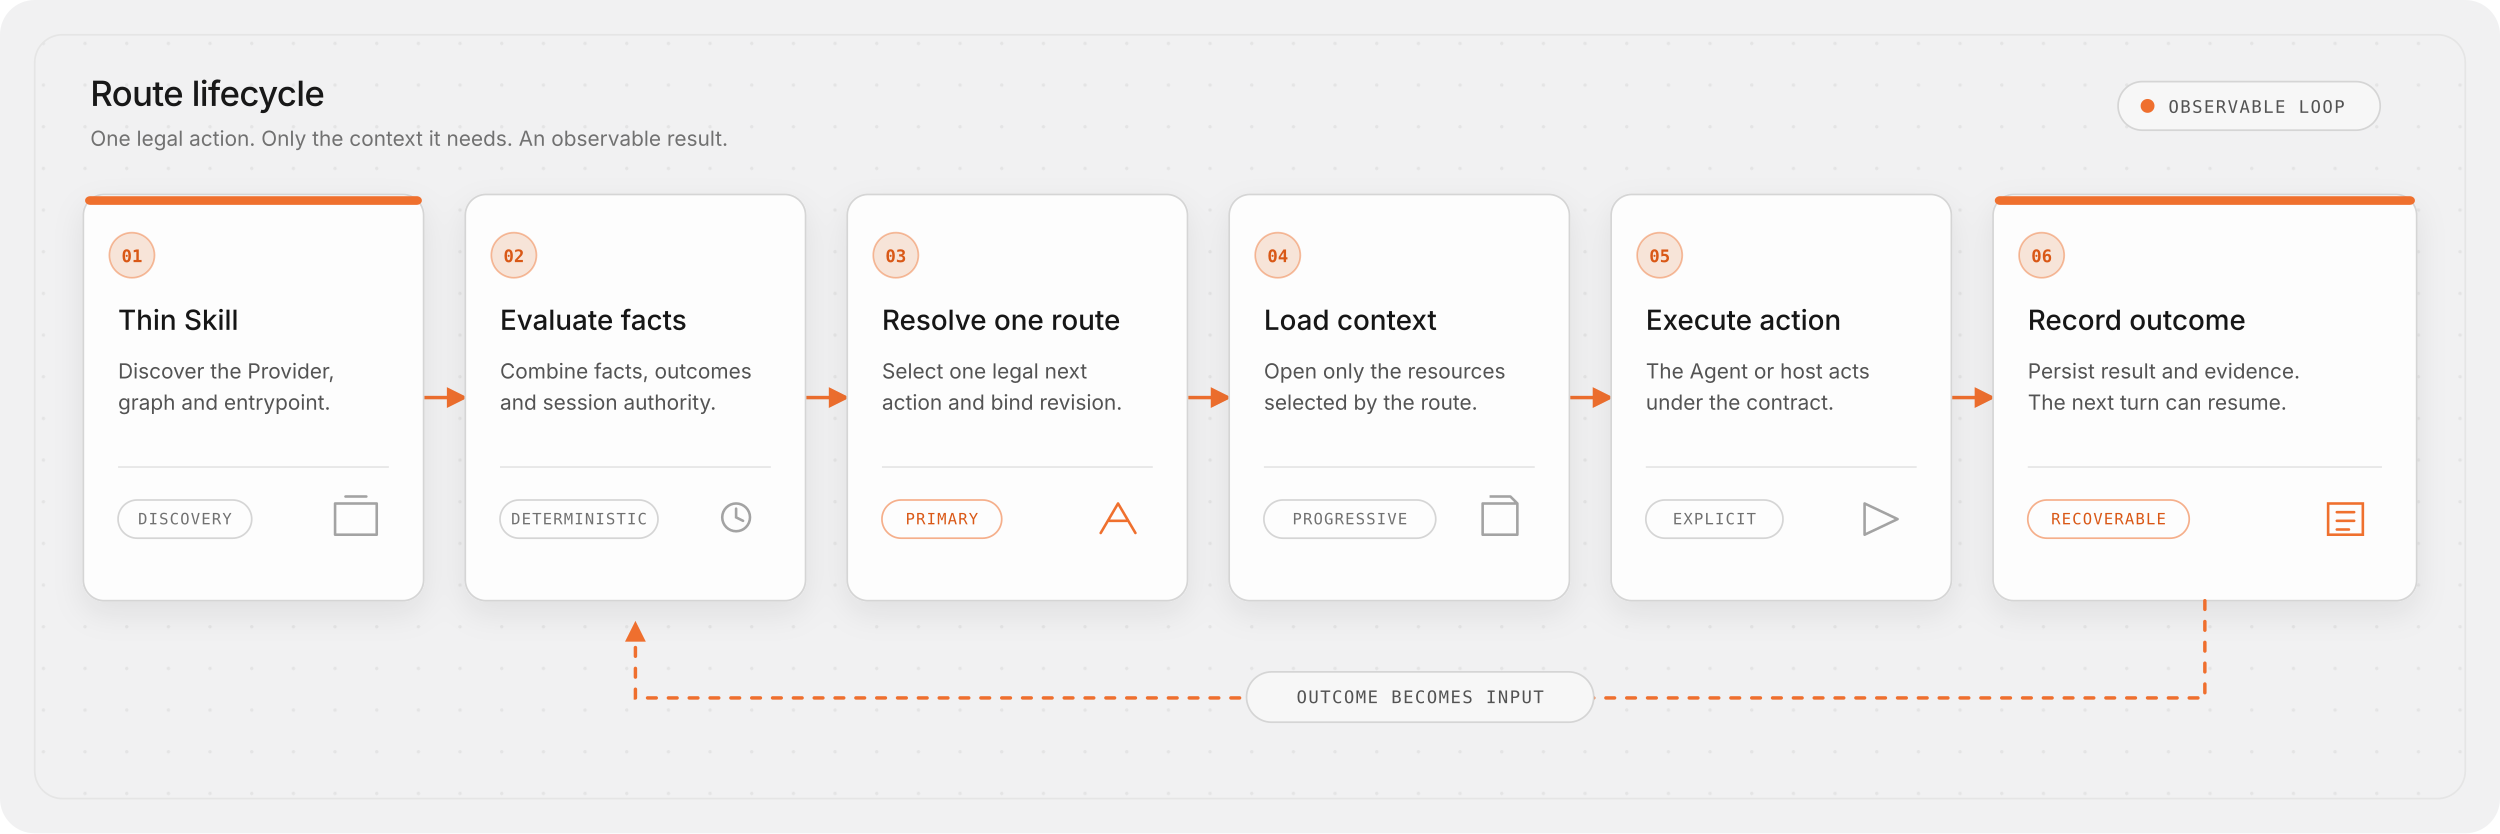
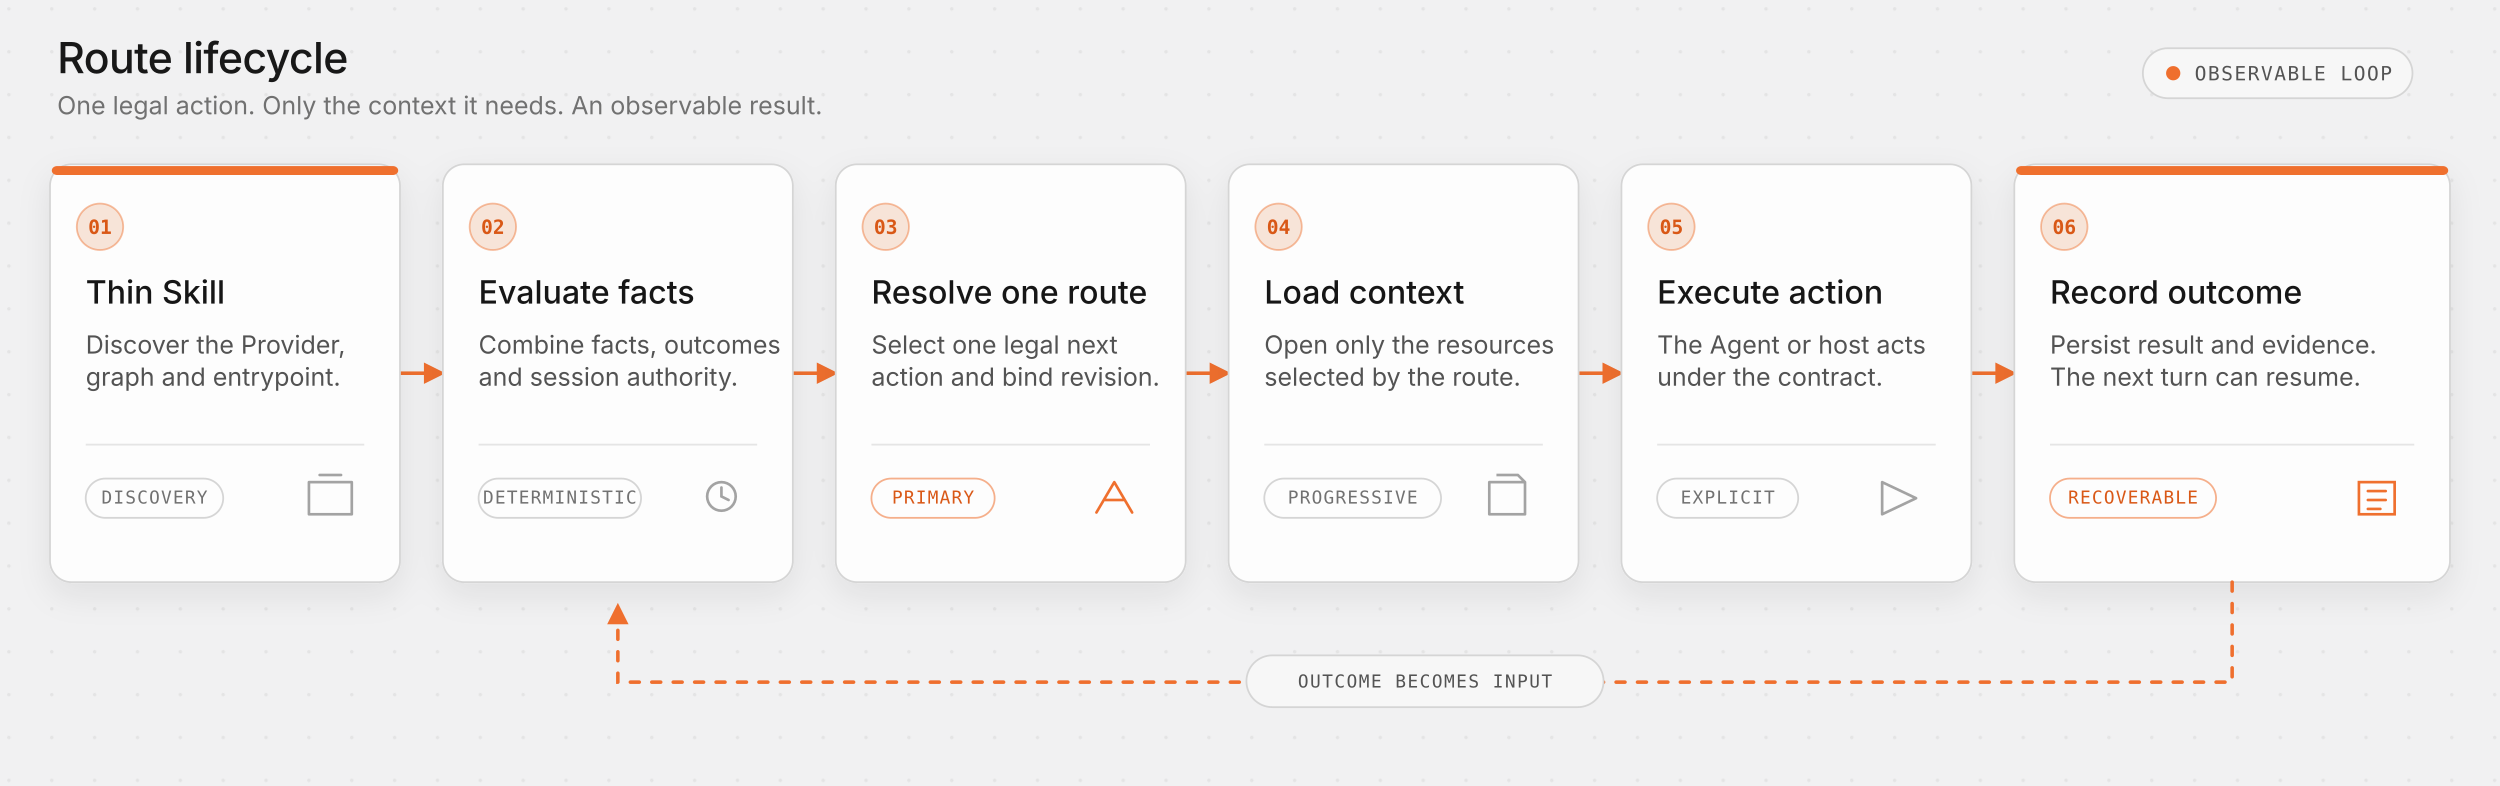
- <svg xmlns="http://www.w3.org/2000/svg" width="1440" height="480" viewBox="0 0 1440 480" role="img" aria-labelledby="title desc">
+ <svg xmlns="http://www.w3.org/2000/svg" width="1400" height="440" viewBox="20 20 1400 440" role="img" aria-labelledby="title desc">
  <defs>
    <pattern id="grid" width="24" height="24" patternUnits="userSpaceOnUse">
      <circle cx="1" cy="1" r="1" fill="#d5d5d5" opacity="0.46" />
    </pattern>
    <filter id="lift" x="-20%" y="-20%" width="140%" height="150%">
      <feDropShadow dx="0" dy="7" stdDeviation="9" flood-color="#181818" flood-opacity="0.075" />
    </filter>
    <marker id="arrow" viewBox="0 0 10 10" refX="8" refY="5" markerWidth="6" markerHeight="6" orient="auto-start-reverse">
      <path d="M 0 0 L 10 5 L 0 10 z" fill="#ef6f2e" />
    </marker>
    <marker id="arrow-muted" viewBox="0 0 10 10" refX="8" refY="5" markerWidth="6" markerHeight="6" orient="auto-start-reverse">
      <path d="M 0 0 L 10 5 L 0 10 z" fill="#a3a3a3" />
    </marker>
+     <style>
+       text[font-size="20"] { font-size: 24px; }
+       text[font-size="16"] { font-size: 18px; }
+       text[font-size="12"] { font-size: 14px; }
+       text[font-size="10"] { font-size: 11px; }
+       text[font-size="9"] { font-size: 10px; }
+     </style>
  </defs>
-   <rect width="1440" height="480" rx="20" fill="#f1f1f2" />
-   <rect x="20" y="20" width="1400" height="440" rx="16" fill="url(#grid)" stroke="#e5e5e5" />
+   <rect width="1440" height="480" fill="#f1f1f2" />
+   <rect x="20" y="20" width="1400" height="440" fill="url(#grid)" />
  <g font-family="Inter, Geist, -apple-system, BlinkMacSystemFont, 'Segoe UI', sans-serif">
    <text x="52" y="61" fill="#181818" font-size="20" font-weight="500" letter-spacing="-0.35">Route lifecycle</text>
    <text x="52" y="84" fill="#717171" font-size="12">One legal action. Only the context it needs. An observable result.</text>
    <g transform="translate(1220 47)">
      <rect width="151" height="28" rx="14" fill="#f7f7f7" stroke="#d5d5d5" />
      <circle cx="17" cy="14" r="4" fill="#ef6f2e" />
      <text x="29" y="18" fill="#535353" font-family="'SFMono-Regular', Consolas, monospace" font-size="10" letter-spacing="0.8">OBSERVABLE LOOP</text>
    </g>
  </g>
  <g fill="none" stroke="#ef6f2e" stroke-width="2" marker-end="url(#arrow)">
    <path d="M 244 229 H 267" />
    <path d="M 464 229 H 487" />
    <path d="M 684 229 H 707" />
    <path d="M 904 229 H 927" />
    <path d="M 1124 229 H 1147" />
  </g>
  <g filter="url(#lift)" font-family="Inter, Geist, -apple-system, BlinkMacSystemFont, 'Segoe UI', sans-serif">
    <g transform="translate(48 112)">
      <rect width="196" height="234" rx="12" fill="#fdfdfd" stroke="#d5d5d5" />
      <rect x="1" y="1" width="194" height="5" rx="3" fill="#ef6f2e" />
      <circle cx="28" cy="35" r="13" fill="#f7e4d8" stroke="#ef6f2e" stroke-opacity="0.45" />
      <text x="28" y="39" text-anchor="middle" fill="#d95817" font-family="'SFMono-Regular', Consolas, monospace" font-size="10" font-weight="600">01</text>
      <text x="20" y="78" fill="#181818" font-size="16" font-weight="500">Thin Skill</text>
      <text x="20" y="106" fill="#535353" font-size="12">
        <tspan x="20" dy="0">Discover the Provider,</tspan>
        <tspan x="20" dy="18">graph and entrypoint.</tspan>
      </text>
      <line x1="20" y1="157" x2="176" y2="157" stroke="#e5e5e5" />
      <rect x="20" y="176" width="77" height="22" rx="11" fill="none" stroke="#d5d5d5" />
      <text x="58.5" y="190" text-anchor="middle" fill="#717171" font-family="'SFMono-Regular', Consolas, monospace" font-size="9" letter-spacing="0.65">DISCOVERY</text>
      <path d="M 145 178 h 24 v 18 h -24 z M 151 174 h 12" fill="none" stroke="#a3a3a3" stroke-width="1.5" stroke-linecap="round" stroke-linejoin="round" />
    </g>
    <g transform="translate(268 112)">
      <rect width="196" height="234" rx="12" fill="#fdfdfd" stroke="#d5d5d5" />
      <circle cx="28" cy="35" r="13" fill="#f7e4d8" stroke="#ef6f2e" stroke-opacity="0.45" />
      <text x="28" y="39" text-anchor="middle" fill="#d95817" font-family="'SFMono-Regular', Consolas, monospace" font-size="10" font-weight="600">02</text>
      <text x="20" y="78" fill="#181818" font-size="16" font-weight="500">Evaluate facts</text>
      <text x="20" y="106" fill="#535353" font-size="12">
        <tspan x="20" dy="0">Combine facts, outcomes</tspan>
        <tspan x="20" dy="18">and session authority.</tspan>
      </text>
      <line x1="20" y1="157" x2="176" y2="157" stroke="#e5e5e5" />
      <rect x="20" y="176" width="91" height="22" rx="11" fill="none" stroke="#d5d5d5" />
      <text x="65.5" y="190" text-anchor="middle" fill="#717171" font-family="'SFMono-Regular', Consolas, monospace" font-size="9" letter-spacing="0.65">DETERMINISTIC</text>
      <g transform="translate(147 177)" fill="none" stroke="#a3a3a3" stroke-width="1.5">
        <circle cx="9" cy="9" r="8" />
        <path d="M 9 4 v 5 l 4 2" stroke-linecap="round" />
      </g>
    </g>
    <g transform="translate(488 112)">
      <rect width="196" height="234" rx="12" fill="#fdfdfd" stroke="#d5d5d5" />
      <circle cx="28" cy="35" r="13" fill="#f7e4d8" stroke="#ef6f2e" stroke-opacity="0.45" />
      <text x="28" y="39" text-anchor="middle" fill="#d95817" font-family="'SFMono-Regular', Consolas, monospace" font-size="10" font-weight="600">03</text>
      <text x="20" y="78" fill="#181818" font-size="16" font-weight="500">Resolve one route</text>
      <text x="20" y="106" fill="#535353" font-size="12">
        <tspan x="20" dy="0">Select one legal next</tspan>
        <tspan x="20" dy="18">action and bind revision.</tspan>
      </text>
      <line x1="20" y1="157" x2="176" y2="157" stroke="#e5e5e5" />
      <rect x="20" y="176" width="69" height="22" rx="11" fill="none" stroke="#ef6f2e" stroke-opacity="0.55" />
      <text x="54.5" y="190" text-anchor="middle" fill="#d95817" font-family="'SFMono-Regular', Consolas, monospace" font-size="9" letter-spacing="0.65">PRIMARY</text>
      <path d="M 146 195 l 10 -17 l 10 17 M 151 188 h 10" fill="none" stroke="#ef6f2e" stroke-width="1.5" stroke-linecap="round" stroke-linejoin="round" />
    </g>
    <g transform="translate(708 112)">
      <rect width="196" height="234" rx="12" fill="#fdfdfd" stroke="#d5d5d5" />
      <circle cx="28" cy="35" r="13" fill="#f7e4d8" stroke="#ef6f2e" stroke-opacity="0.45" />
      <text x="28" y="39" text-anchor="middle" fill="#d95817" font-family="'SFMono-Regular', Consolas, monospace" font-size="10" font-weight="600">04</text>
      <text x="20" y="78" fill="#181818" font-size="16" font-weight="500">Load context</text>
      <text x="20" y="106" fill="#535353" font-size="12">
        <tspan x="20" dy="0">Open only the resources</tspan>
        <tspan x="20" dy="18">selected by the route.</tspan>
      </text>
      <line x1="20" y1="157" x2="176" y2="157" stroke="#e5e5e5" />
      <rect x="20" y="176" width="99" height="22" rx="11" fill="none" stroke="#d5d5d5" />
      <text x="69.5" y="190" text-anchor="middle" fill="#717171" font-family="'SFMono-Regular', Consolas, monospace" font-size="9" letter-spacing="0.65">PROGRESSIVE</text>
      <path d="M 146 178 h 20 v 18 h -20 z M 150 174 h 12 l 4 4" fill="none" stroke="#a3a3a3" stroke-width="1.5" stroke-linejoin="round" />
    </g>
    <g transform="translate(928 112)">
      <rect width="196" height="234" rx="12" fill="#fdfdfd" stroke="#d5d5d5" />
      <circle cx="28" cy="35" r="13" fill="#f7e4d8" stroke="#ef6f2e" stroke-opacity="0.45" />
      <text x="28" y="39" text-anchor="middle" fill="#d95817" font-family="'SFMono-Regular', Consolas, monospace" font-size="10" font-weight="600">05</text>
      <text x="20" y="78" fill="#181818" font-size="16" font-weight="500">Execute action</text>
      <text x="20" y="106" fill="#535353" font-size="12">
        <tspan x="20" dy="0">The Agent or host acts</tspan>
        <tspan x="20" dy="18">under the contract.</tspan>
      </text>
      <line x1="20" y1="157" x2="176" y2="157" stroke="#e5e5e5" />
      <rect x="20" y="176" width="79" height="22" rx="11" fill="none" stroke="#d5d5d5" />
      <text x="59.5" y="190" text-anchor="middle" fill="#717171" font-family="'SFMono-Regular', Consolas, monospace" font-size="9" letter-spacing="0.65">EXPLICIT</text>
      <path d="M 146 178 l 19 9 l -19 9 z" fill="none" stroke="#a3a3a3" stroke-width="1.5" stroke-linejoin="round" />
    </g>
    <g transform="translate(1148 112)">
      <rect width="244" height="234" rx="12" fill="#fdfdfd" stroke="#d5d5d5" />
      <rect x="1" y="1" width="242" height="5" rx="3" fill="#ef6f2e" />
      <circle cx="28" cy="35" r="13" fill="#f7e4d8" stroke="#ef6f2e" stroke-opacity="0.45" />
      <text x="28" y="39" text-anchor="middle" fill="#d95817" font-family="'SFMono-Regular', Consolas, monospace" font-size="10" font-weight="600">06</text>
      <text x="20" y="78" fill="#181818" font-size="16" font-weight="500">Record outcome</text>
      <text x="20" y="106" fill="#535353" font-size="12">
        <tspan x="20" dy="0">Persist result and evidence.</tspan>
        <tspan x="20" dy="18">The next turn can resume.</tspan>
      </text>
      <line x1="20" y1="157" x2="224" y2="157" stroke="#e5e5e5" />
      <rect x="20" y="176" width="93" height="22" rx="11" fill="none" stroke="#ef6f2e" stroke-opacity="0.55" />
      <text x="66.5" y="190" text-anchor="middle" fill="#d95817" font-family="'SFMono-Regular', Consolas, monospace" font-size="9" letter-spacing="0.65">RECOVERABLE</text>
      <path d="M 193 178 h 20 v 18 h -20 z M 198 183 h 10 M 198 188 h 10 M 198 193 h 7" fill="none" stroke="#ef6f2e" stroke-width="1.5" stroke-linecap="round" />
    </g>
  </g>
  <path d="M 1270 346 V 402 H 366 V 360" fill="none" stroke="#ef6f2e" stroke-width="2" stroke-linecap="round" stroke-dasharray="5 7" marker-end="url(#arrow)" />
  <g font-family="'SFMono-Regular', Consolas, monospace" font-size="10" letter-spacing="0.8">
    <rect x="718" y="387" width="200" height="29" rx="14.5" fill="#f7f7f7" stroke="#d5d5d5" />
    <text x="818" y="405" text-anchor="middle" fill="#535353">OUTCOME BECOMES INPUT</text>
  </g>
</svg>
